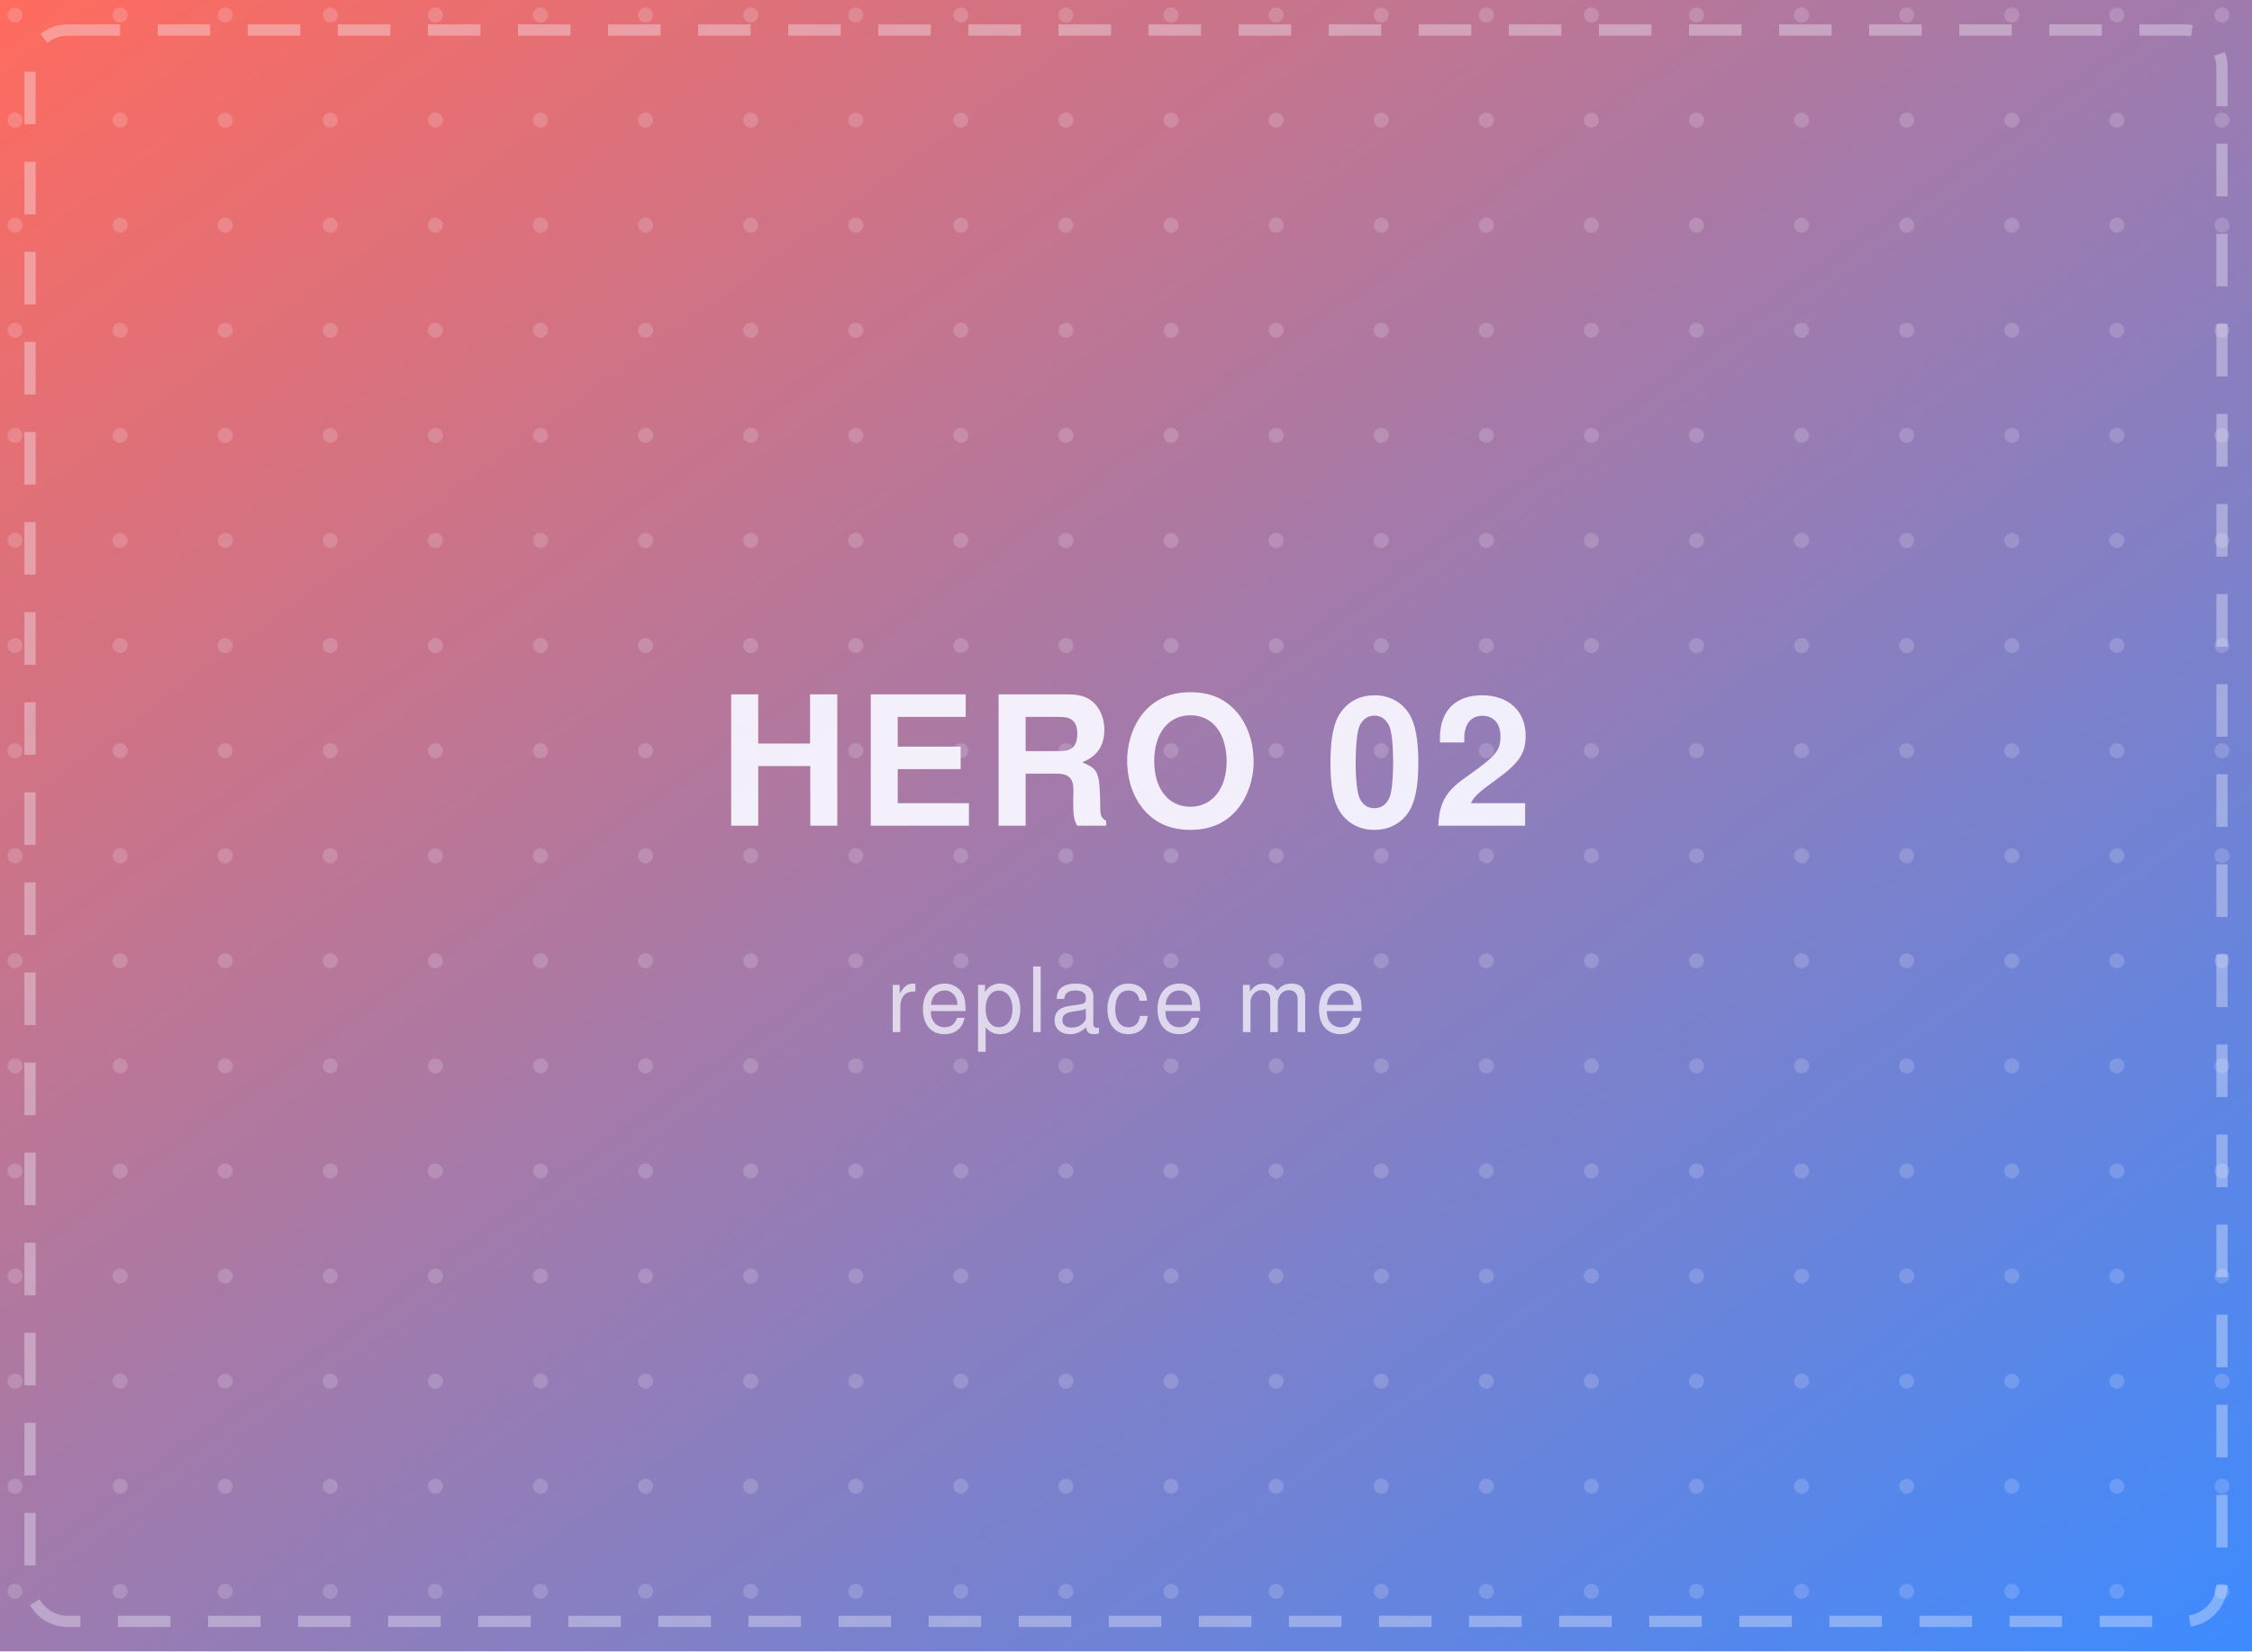
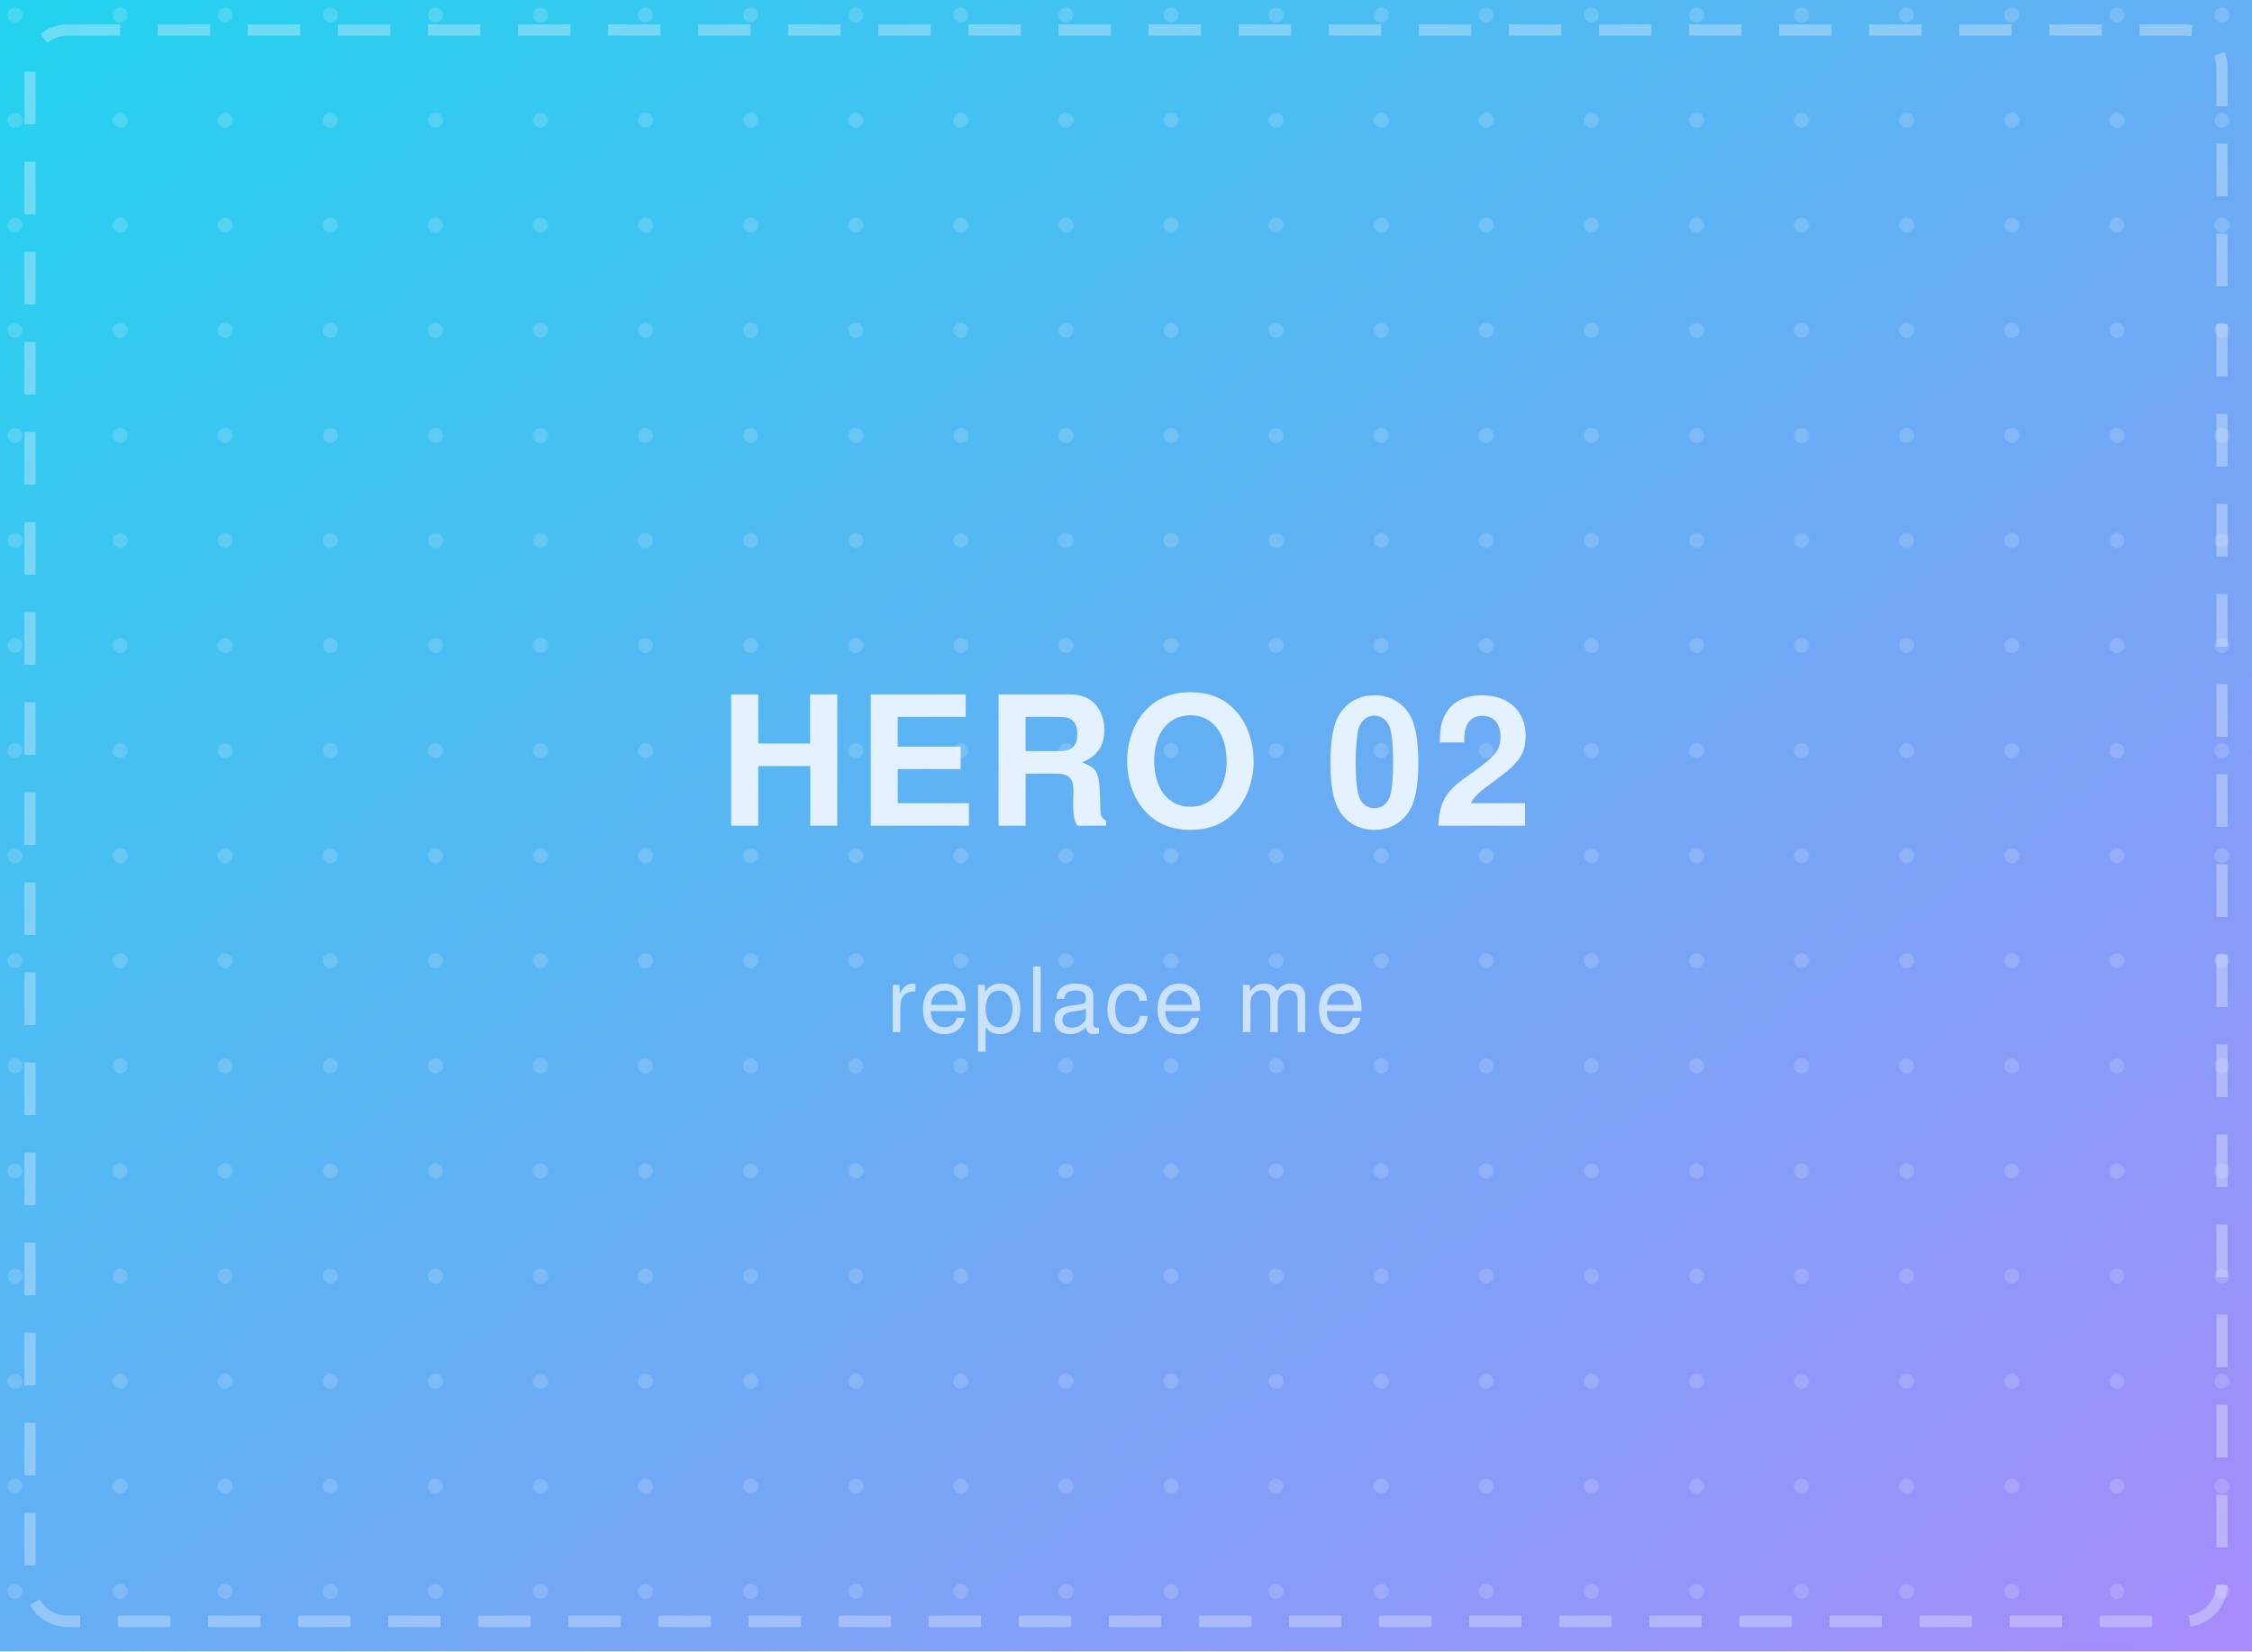
<svg xmlns="http://www.w3.org/2000/svg" viewBox="0 0 600 440" width="600" height="440" role="img" aria-label="HERO 02 placeholder">
  <defs>
    <linearGradient id="g" x1="0" y1="0" x2="1" y2="1">
-       <stop offset="0" stop-color="#ff6b5e" />
-       <stop offset="1" stop-color="#3d8bff" />
+       <stop offset="0" stop-color="#22d3ee" />
+       <stop offset="1" stop-color="#a78bfa" />
    </linearGradient>
    <pattern id="dots" width="28" height="28" patternUnits="userSpaceOnUse">
-       <circle cx="4" cy="4" r="2" fill="#f7f5ff" opacity="0.18" />
+       <circle cx="4" cy="4" r="2" fill="#eaf4ff" opacity="0.18" />
    </pattern>
  </defs>
  <rect width="600" height="440" fill="url(#g)" />
  <rect width="600" height="440" fill="url(#dots)" />
-   <g fill="#f7f5ff" font-family="Helvetica,Arial,sans-serif" text-anchor="middle">
+   <g fill="#eaf4ff" font-family="Helvetica,Arial,sans-serif" text-anchor="middle">
    <text x="300" y="220" font-size="48" font-weight="700" opacity="0.95" letter-spacing="2">HERO 02</text>
    <text x="300" y="275" font-size="24" font-weight="500" opacity="0.75" letter-spacing="1">replace me</text>
  </g>
-   <rect x="8" y="8" width="584" height="424" fill="none" stroke="#f7f5ff" stroke-opacity="0.35" stroke-width="3" stroke-dasharray="14 10" rx="10" />
+   <rect x="8" y="8" width="584" height="424" fill="none" stroke="#eaf4ff" stroke-opacity="0.35" stroke-width="3" stroke-dasharray="14 10" rx="10" />
</svg>
